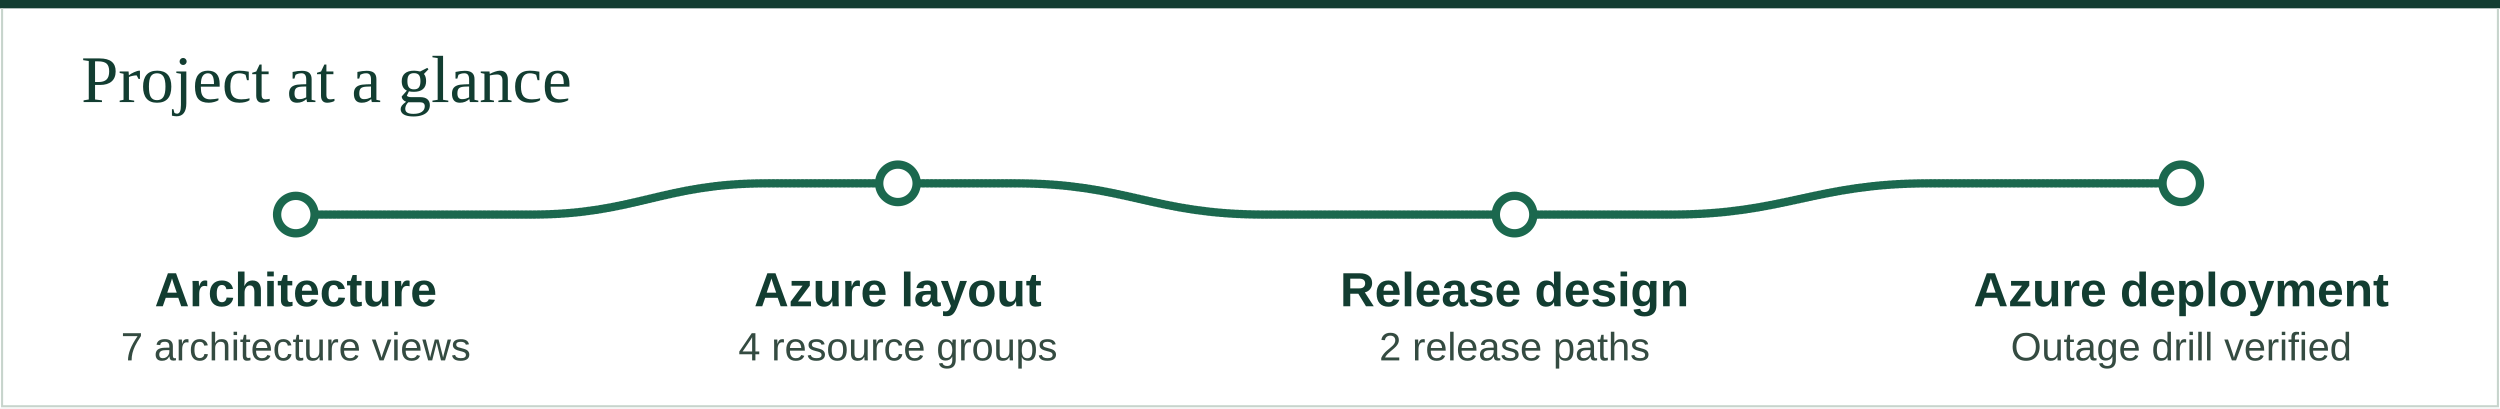
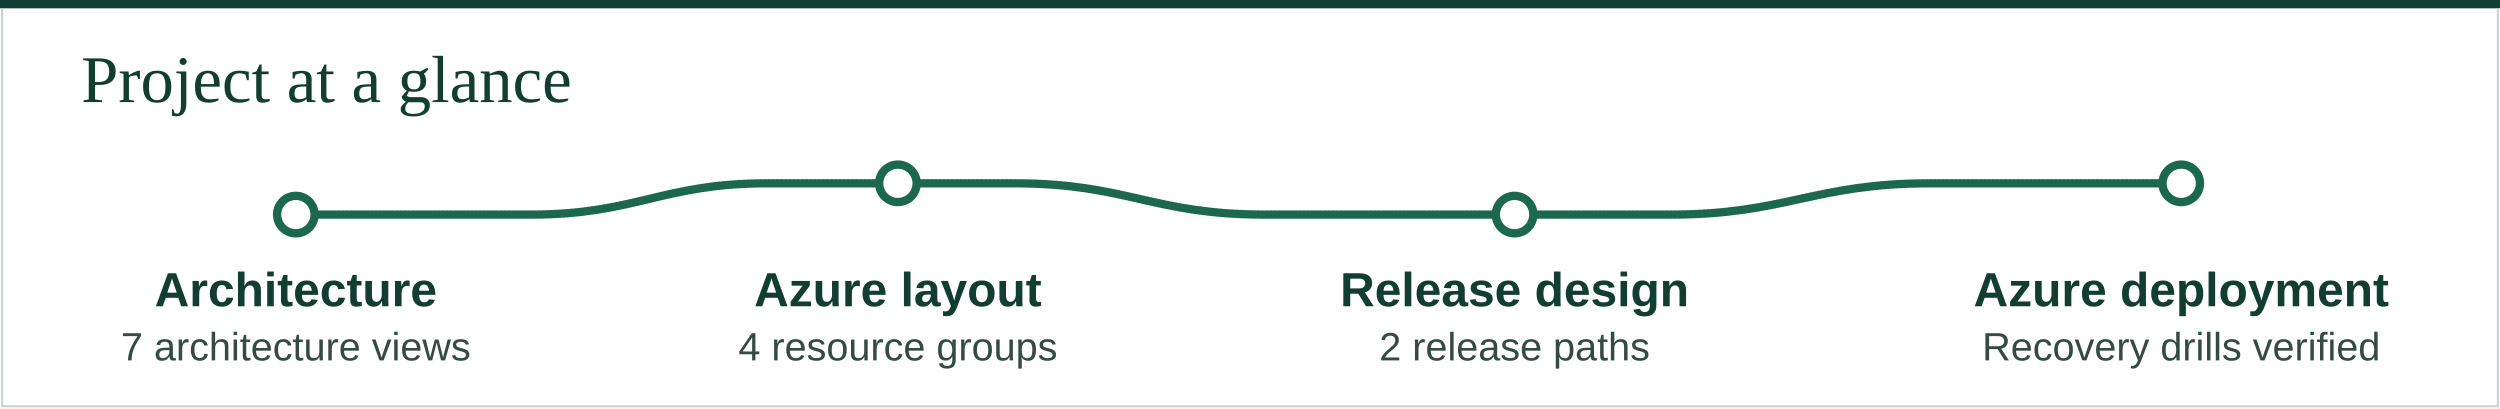
<svg xmlns="http://www.w3.org/2000/svg" width="1200" height="196" viewBox="0 0 1200 196" role="img" aria-labelledby="title description">
  <style>
    @media (prefers-reduced-motion: no-preference) {
      .route-highlight { animation: trace 3.2s ease-in-out both; }
    }
    @keyframes trace {
      from { stroke-dashoffset: 1; }
      to { stroke-dashoffset: 0; }
    }
  </style>
  <defs>
    <path id="design-route" pathLength="1" d="M142 103H255C305 103 318 88 368 88H487C541 88 553 103 607 103H802C857 103 871 88 926 88H1047" />
  </defs>
  <rect width="1200" height="196" fill="#ffffff" />
  <path d="M0 2h1200" stroke="#123d31" stroke-width="4" />
  <path d="M1 4v191h1198V4" fill="none" stroke="#c7d4cc" />
  <text x="39" y="49" fill="#123d31" font-family="Georgia, Times New Roman, serif" font-size="32">Project at a glance</text>
  <g fill="none" stroke-linecap="round">
    <use href="#design-route" stroke="#b0c5b9" stroke-width="3" />
    <use class="route-highlight" href="#design-route" stroke="#1b684e" stroke-width="4" stroke-dasharray="1" />
  </g>
  <g fill="#ffffff" stroke="#1b684e" stroke-width="4">
    <circle cx="142" cy="103" r="9" />
    <circle cx="431" cy="88" r="9" />
    <circle cx="727" cy="103" r="9" />
    <circle cx="1047" cy="88" r="9" />
  </g>
  <g fill="#123d31" font-family="Arial, Helvetica, sans-serif" font-size="23" font-weight="700" text-anchor="middle">
    <text x="142" y="147">Architecture</text>
    <text x="431" y="147">Azure layout</text>
    <text x="727" y="147">Release design</text>
    <text x="1047" y="147">Azure deployment</text>
  </g>
  <g fill="#344b41" font-family="Arial, Helvetica, sans-serif" font-size="19" text-anchor="middle">
    <text x="142" y="173">7 architecture views</text>
    <text x="431" y="173">4 resource groups</text>
    <text x="727" y="173">2 release paths</text>
-     <text x="1047" y="173">Outage drill verified</text>
+     <text x="1047" y="173">Recovery drills verified</text>
  </g>
</svg>
